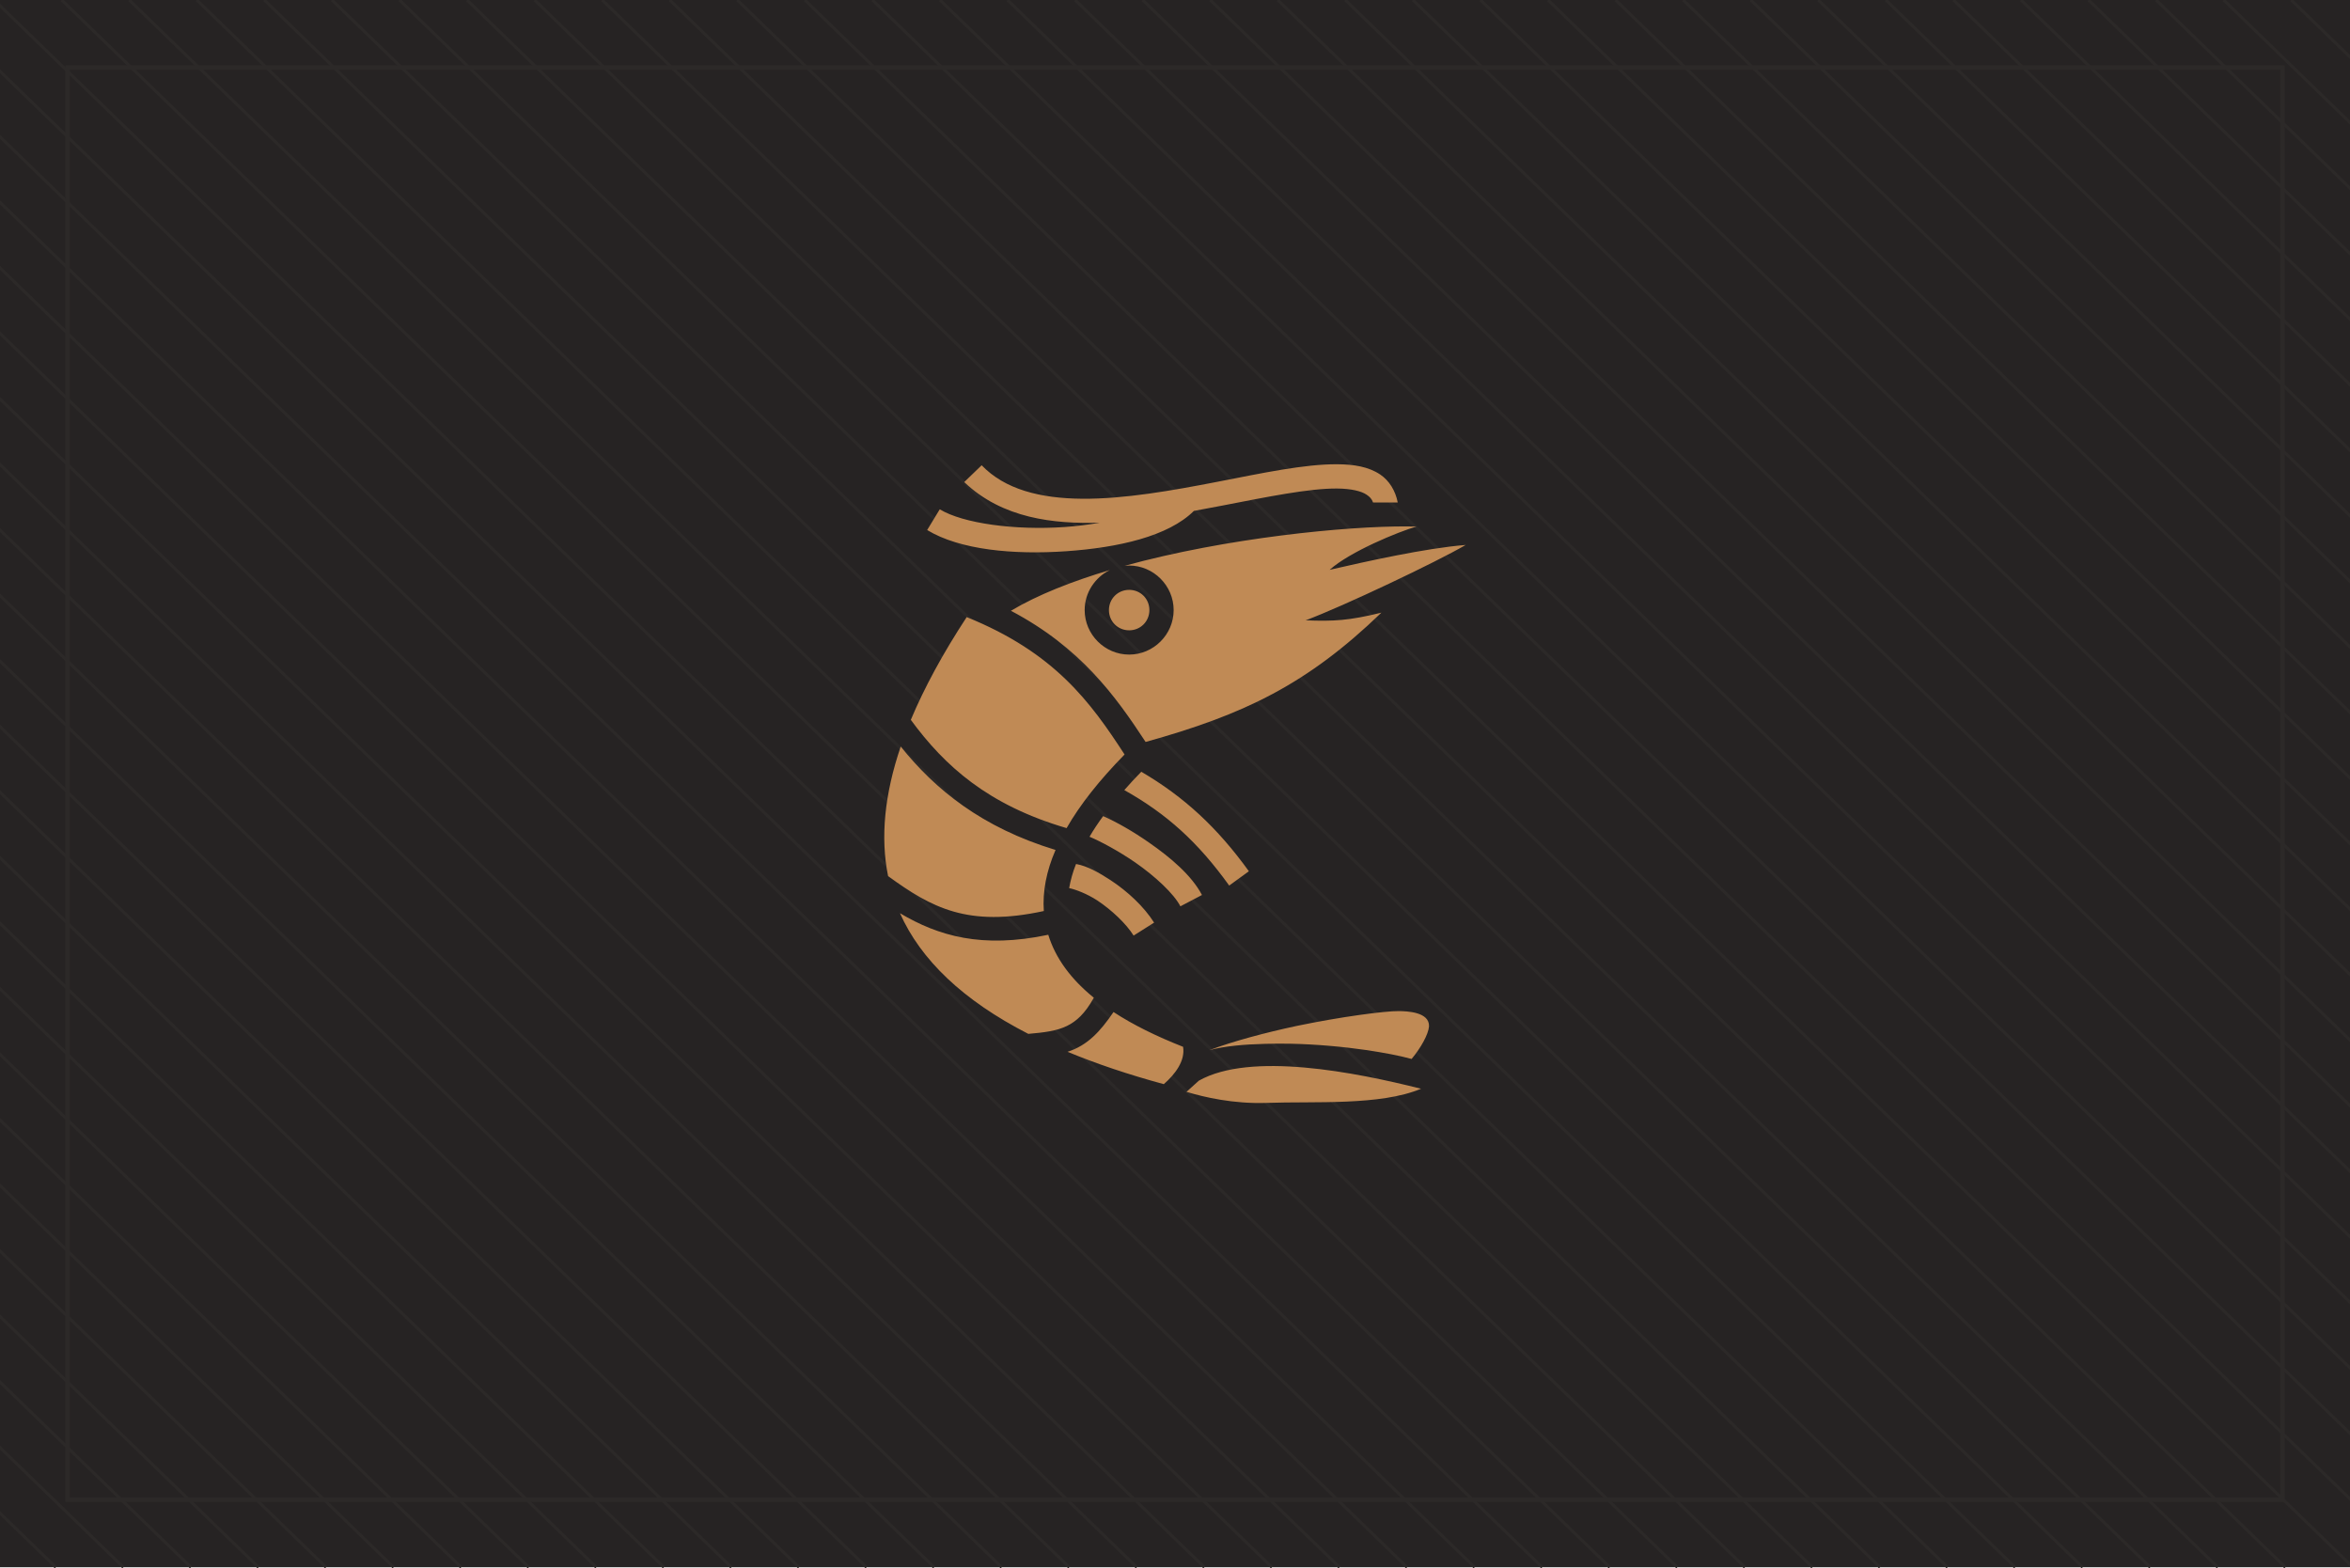
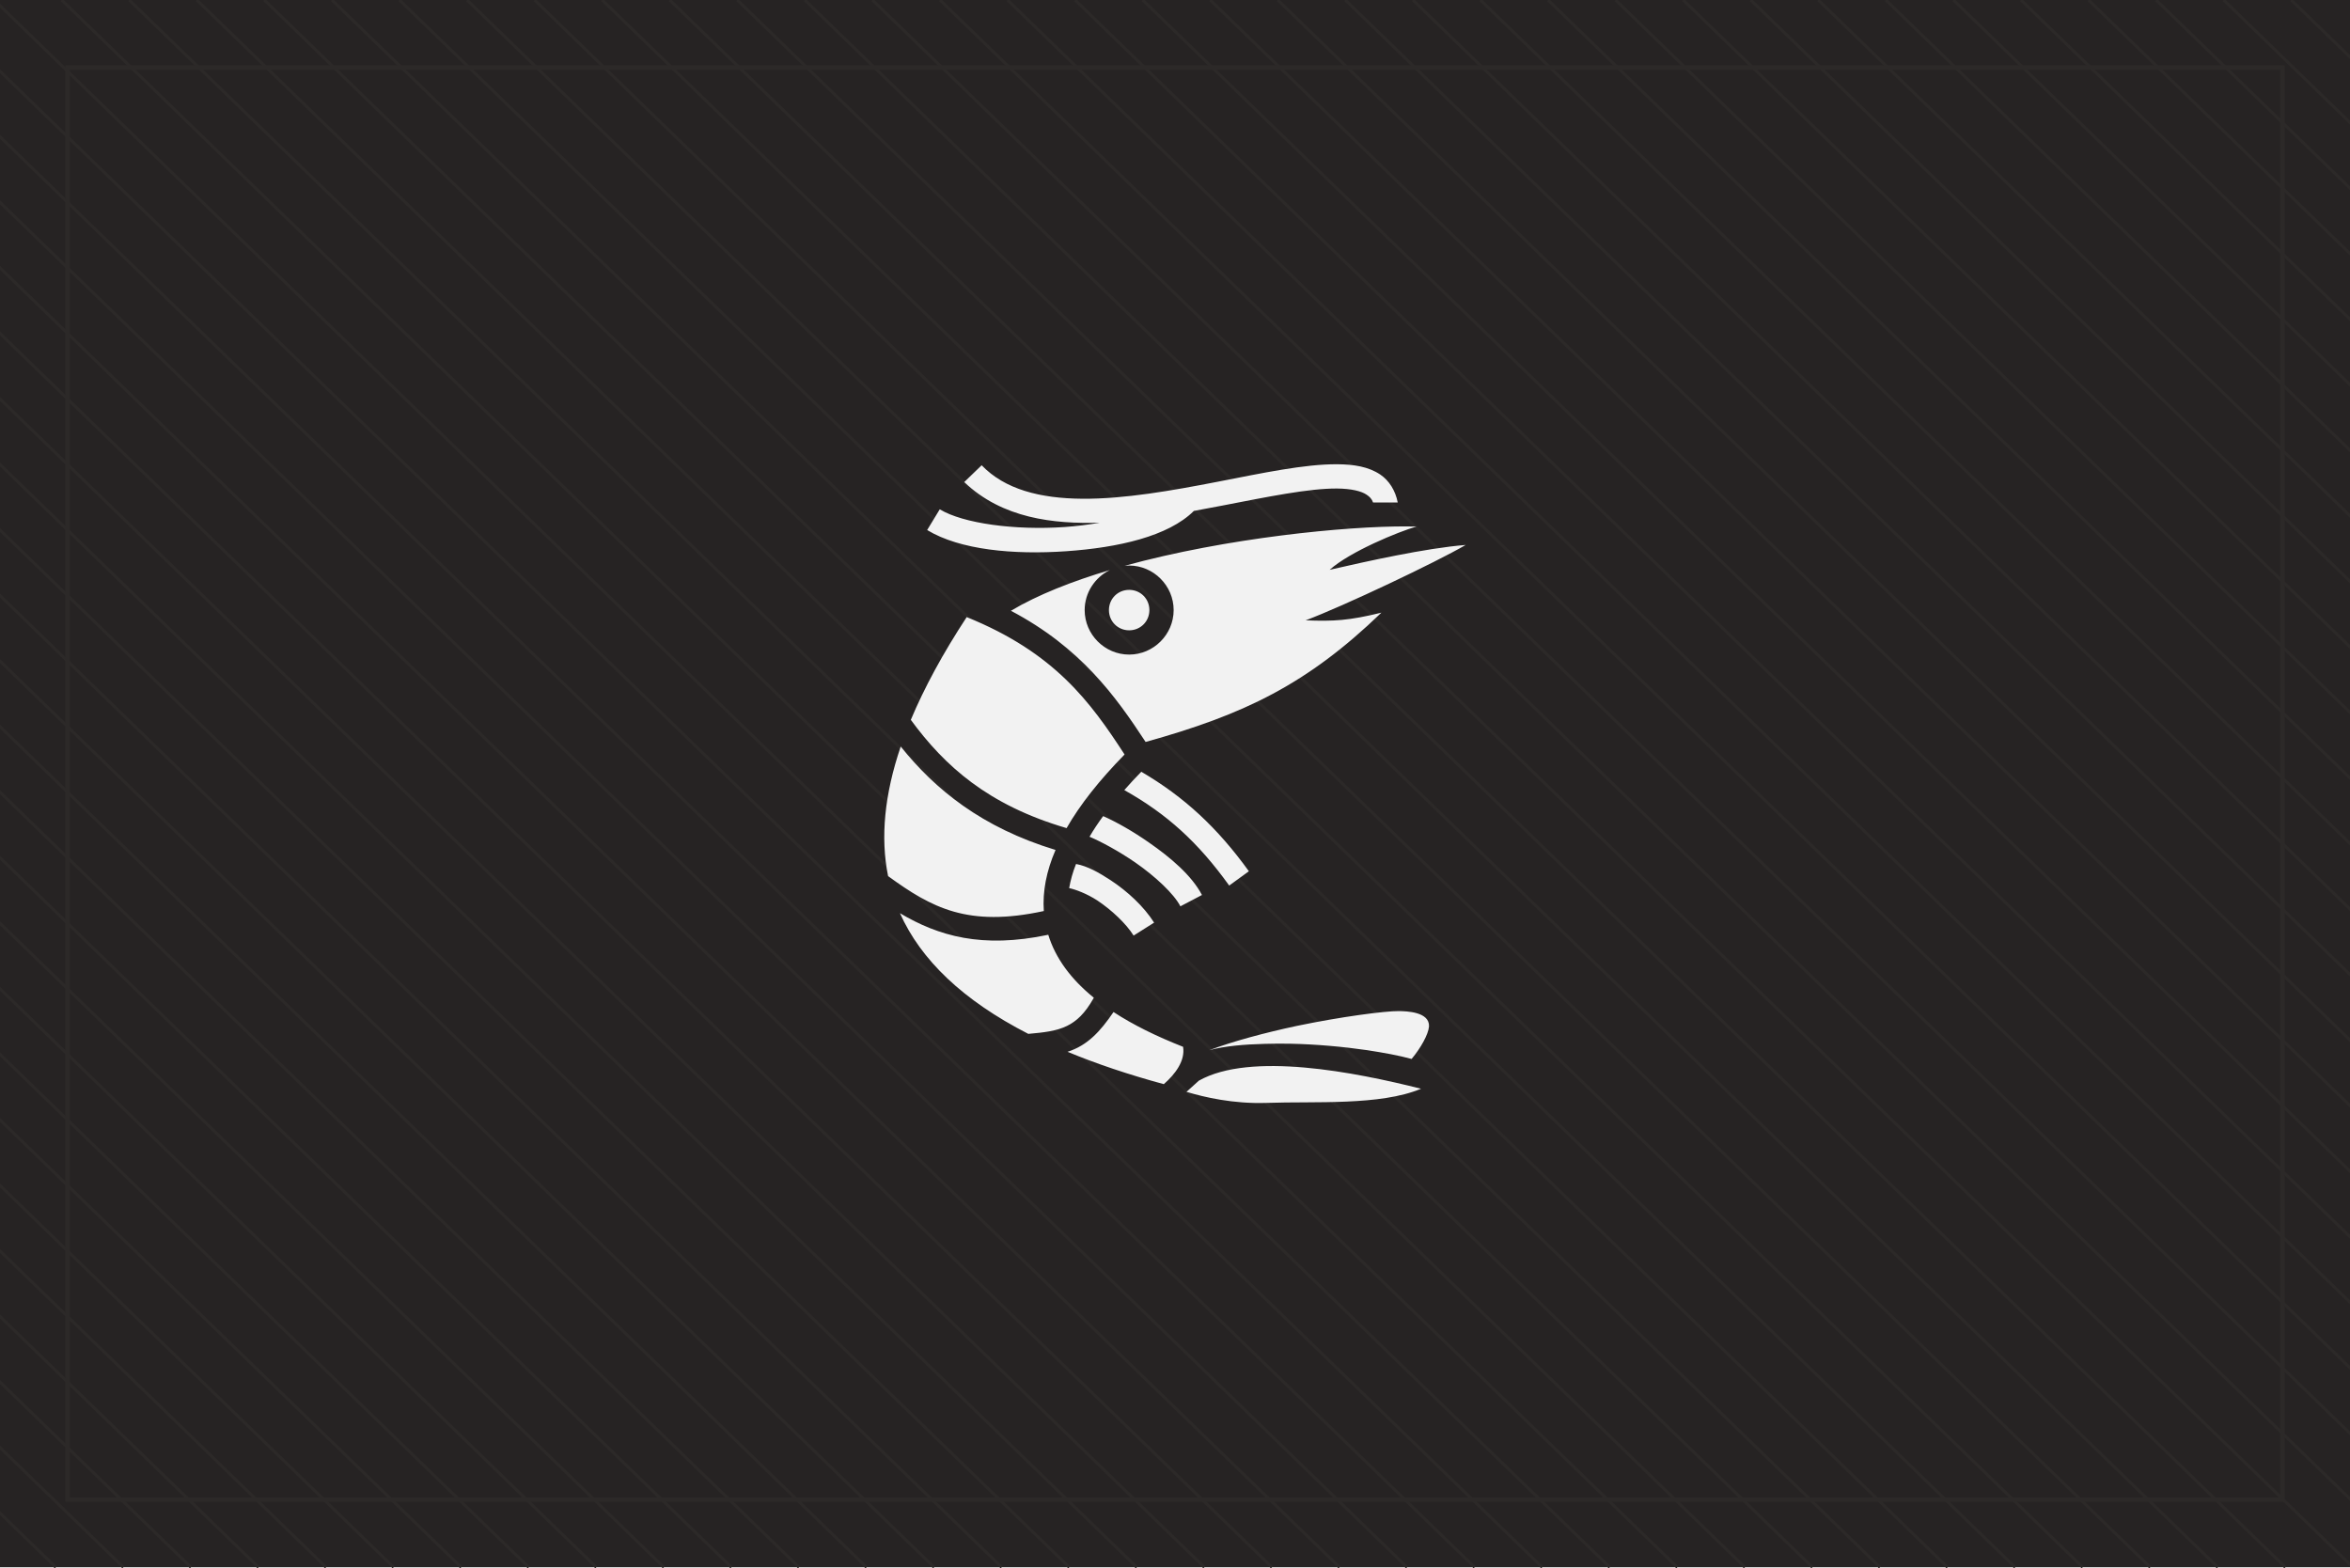
<svg xmlns="http://www.w3.org/2000/svg" width="1600" height="1067" viewBox="0 0 1600 1067">
  <rect width="1600" height="1067" fill="#262323" />
  <line x1="-1200" y1="0" x2="-100" y2="1067" stroke="#2c2928" stroke-width="2" />
  <line x1="-1154" y1="0" x2="-54" y2="1067" stroke="#2c2928" stroke-width="2" />
  <line x1="-1108" y1="0" x2="-8" y2="1067" stroke="#2c2928" stroke-width="2" />
  <line x1="-1062" y1="0" x2="38" y2="1067" stroke="#2c2928" stroke-width="2" />
  <line x1="-1016" y1="0" x2="84" y2="1067" stroke="#2c2928" stroke-width="2" />
  <line x1="-970" y1="0" x2="130" y2="1067" stroke="#2c2928" stroke-width="2" />
  <line x1="-924" y1="0" x2="176" y2="1067" stroke="#2c2928" stroke-width="2" />
  <line x1="-878" y1="0" x2="222" y2="1067" stroke="#2c2928" stroke-width="2" />
  <line x1="-832" y1="0" x2="268" y2="1067" stroke="#2c2928" stroke-width="2" />
  <line x1="-786" y1="0" x2="314" y2="1067" stroke="#2c2928" stroke-width="2" />
  <line x1="-740" y1="0" x2="360" y2="1067" stroke="#2c2928" stroke-width="2" />
  <line x1="-694" y1="0" x2="406" y2="1067" stroke="#2c2928" stroke-width="2" />
  <line x1="-648" y1="0" x2="452" y2="1067" stroke="#2c2928" stroke-width="2" />
  <line x1="-602" y1="0" x2="498" y2="1067" stroke="#2c2928" stroke-width="2" />
  <line x1="-556" y1="0" x2="544" y2="1067" stroke="#2c2928" stroke-width="2" />
  <line x1="-510" y1="0" x2="590" y2="1067" stroke="#2c2928" stroke-width="2" />
  <line x1="-464" y1="0" x2="636" y2="1067" stroke="#2c2928" stroke-width="2" />
  <line x1="-418" y1="0" x2="682" y2="1067" stroke="#2c2928" stroke-width="2" />
  <line x1="-372" y1="0" x2="728" y2="1067" stroke="#2c2928" stroke-width="2" />
  <line x1="-326" y1="0" x2="774" y2="1067" stroke="#2c2928" stroke-width="2" />
  <line x1="-280" y1="0" x2="820" y2="1067" stroke="#2c2928" stroke-width="2" />
  <line x1="-234" y1="0" x2="866" y2="1067" stroke="#2c2928" stroke-width="2" />
  <line x1="-188" y1="0" x2="912" y2="1067" stroke="#2c2928" stroke-width="2" />
  <line x1="-142" y1="0" x2="958" y2="1067" stroke="#2c2928" stroke-width="2" />
  <line x1="-96" y1="0" x2="1004" y2="1067" stroke="#2c2928" stroke-width="2" />
  <line x1="-50" y1="0" x2="1050" y2="1067" stroke="#2c2928" stroke-width="2" />
  <line x1="-4" y1="0" x2="1096" y2="1067" stroke="#2c2928" stroke-width="2" />
  <line x1="42" y1="0" x2="1142" y2="1067" stroke="#2c2928" stroke-width="2" />
  <line x1="88" y1="0" x2="1188" y2="1067" stroke="#2c2928" stroke-width="2" />
  <line x1="134" y1="0" x2="1234" y2="1067" stroke="#2c2928" stroke-width="2" />
  <line x1="180" y1="0" x2="1280" y2="1067" stroke="#2c2928" stroke-width="2" />
  <line x1="226" y1="0" x2="1326" y2="1067" stroke="#2c2928" stroke-width="2" />
  <line x1="272" y1="0" x2="1372" y2="1067" stroke="#2c2928" stroke-width="2" />
  <line x1="318" y1="0" x2="1418" y2="1067" stroke="#2c2928" stroke-width="2" />
  <line x1="364" y1="0" x2="1464" y2="1067" stroke="#2c2928" stroke-width="2" />
  <line x1="410" y1="0" x2="1510" y2="1067" stroke="#2c2928" stroke-width="2" />
  <line x1="456" y1="0" x2="1556" y2="1067" stroke="#2c2928" stroke-width="2" />
  <line x1="502" y1="0" x2="1602" y2="1067" stroke="#2c2928" stroke-width="2" />
  <line x1="548" y1="0" x2="1648" y2="1067" stroke="#2c2928" stroke-width="2" />
  <line x1="594" y1="0" x2="1694" y2="1067" stroke="#2c2928" stroke-width="2" />
  <line x1="640" y1="0" x2="1740" y2="1067" stroke="#2c2928" stroke-width="2" />
  <line x1="686" y1="0" x2="1786" y2="1067" stroke="#2c2928" stroke-width="2" />
  <line x1="732" y1="0" x2="1832" y2="1067" stroke="#2c2928" stroke-width="2" />
  <line x1="778" y1="0" x2="1878" y2="1067" stroke="#2c2928" stroke-width="2" />
  <line x1="824" y1="0" x2="1924" y2="1067" stroke="#2c2928" stroke-width="2" />
  <line x1="870" y1="0" x2="1970" y2="1067" stroke="#2c2928" stroke-width="2" />
  <line x1="916" y1="0" x2="2016" y2="1067" stroke="#2c2928" stroke-width="2" />
  <line x1="962" y1="0" x2="2062" y2="1067" stroke="#2c2928" stroke-width="2" />
  <line x1="1008" y1="0" x2="2108" y2="1067" stroke="#2c2928" stroke-width="2" />
  <line x1="1054" y1="0" x2="2154" y2="1067" stroke="#2c2928" stroke-width="2" />
  <line x1="1100" y1="0" x2="2200" y2="1067" stroke="#2c2928" stroke-width="2" />
  <line x1="1146" y1="0" x2="2246" y2="1067" stroke="#2c2928" stroke-width="2" />
  <line x1="1192" y1="0" x2="2292" y2="1067" stroke="#2c2928" stroke-width="2" />
  <line x1="1238" y1="0" x2="2338" y2="1067" stroke="#2c2928" stroke-width="2" />
  <line x1="1284" y1="0" x2="2384" y2="1067" stroke="#2c2928" stroke-width="2" />
  <line x1="1330" y1="0" x2="2430" y2="1067" stroke="#2c2928" stroke-width="2" />
  <line x1="1376" y1="0" x2="2476" y2="1067" stroke="#2c2928" stroke-width="2" />
  <line x1="1422" y1="0" x2="2522" y2="1067" stroke="#2c2928" stroke-width="2" />
  <line x1="1468" y1="0" x2="2568" y2="1067" stroke="#2c2928" stroke-width="2" />
  <line x1="1514" y1="0" x2="2614" y2="1067" stroke="#2c2928" stroke-width="2" />
  <line x1="1560" y1="0" x2="2660" y2="1067" stroke="#2c2928" stroke-width="2" />
  <line x1="1606" y1="0" x2="2706" y2="1067" stroke="#2c2928" stroke-width="2" />
  <line x1="1652" y1="0" x2="2752" y2="1067" stroke="#2c2928" stroke-width="2" />
  <line x1="1698" y1="0" x2="2798" y2="1067" stroke="#2c2928" stroke-width="2" />
  <line x1="1744" y1="0" x2="2844" y2="1067" stroke="#2c2928" stroke-width="2" />
  <line x1="1790" y1="0" x2="2890" y2="1067" stroke="#2c2928" stroke-width="2" />
  <rect x="46" y="46" width="1508" height="975" fill="none" stroke="#2c2928" stroke-width="3" />
  <g transform="translate(565.0,298.5) scale(0.91797)">
-     <path fill="#c08a55" d="M376.4 19.14c-24.4-.17-55.5 6.54-89 13.02-33.4 6.48-68.9 12.8-100.2 12.56-31.2-.24-57.4-6.91-74.6-24.83L99.67 32.35C128 59.39 166 63.49 200.2 62.49c-8.4 1.48-17.2 2.59-26.1 3.21-36.7 2.54-75.23-2.61-92.58-13.15l-9.34 15.38C96.57 82.72 136.4 86.36 175.3 83.65c38.6-2.68 75.7-11.02 94.7-29.9 7.1-1.28 14.1-2.59 20.9-3.92 33.6-6.51 64.5-12.84 85.3-12.69 10.5.1 18 1.91 21.9 4.57 2.3 1.53 3.9 3.15 4.8 5.78h18.3c-1.7-8.79-6.3-16.19-13-20.74-8.8-5.86-19.6-7.52-31.8-7.61zm51.7 46.1c-44.9-.24-134 8.46-209.4 29.2 1.1-.11 2.2-.17 3.3-.17 18.1 0 33 14.93 33 33.03s-14.9 33-33 33-33-14.9-33-33c0-13 7.7-24.3 18.7-29.71-27.9 8.31-53.4 18.31-73.4 30.21 51.7 27.3 77.4 63 99.9 97.3 73.4-20.4 119.8-42.8 174.9-95.9-24.1 5.9-35.3 6.5-56.2 5.7 28.1-10.5 97-43.23 118.7-55.9-29.4 2.28-74.5 12.38-100.9 18.44 14.9-13.43 51.3-28.42 64.4-32.08-2.2-.1-4.5-.1-7-.12zM222 112.3c-8.4 0-15 6.6-15 15s6.6 15 15 15 15-6.6 15-15-6.6-15-15-15zm-120.5 20.2c-17.58 26.8-31.42 52.3-41.44 76.2 25.1 34.2 57.14 63.2 115.54 80.3 10-17.5 24.4-35.6 43-54.6-25.3-38.9-51.8-75.5-117.1-101.9zm-48.93 96c-12.03 35.4-15.18 67.4-9.37 96.1 32.35 23.5 59.1 38.1 115.5 25.9-1-14.5 1.9-29.6 8.7-45.3-54.9-16.7-89.29-44.9-114.83-76.7zM231 247.2c-4.5 4.6-8.7 9.1-12.6 13.6 31.6 17.7 54.7 38.7 77.8 70.8l14.6-10.6c-23.4-32.4-48-55.2-79.8-73.8zm-28.3 32.9c-3.8 5.2-7.2 10.3-10.1 15.3 8.6 3.6 21.7 10.7 33.8 19 15 10.4 28.9 23.4 33.6 32.6l16-8.4c-7.7-14.6-23.2-27.7-39.3-38.9-11.9-8.3-23.8-15.1-34-19.6zm-20.1 35.5c-2.5 6.2-4.1 12.2-5.1 17.9 4.7 1 12.9 4 20.8 9.1 10.7 7.1 21.5 17.3 27 26.1l15.2-9.6c-7.6-12-19.7-23.2-32.3-31.5-8.6-5.6-17-10.4-25.6-12zM52 352.1c15.4 34.5 46.57 64.6 95.2 89.5 11.6-1 20.9-2.1 28.7-5.9 6.9-3.4 13.3-9 19.9-20.9-16.9-13.7-28.4-29.2-33.8-46.7-49.2 10.4-81.56.9-110-16zm370.1 72.6c-10.4-.1-43.1 4.2-75.8 11-23.5 5-47.6 11.5-64.9 18 11.7-3.1 25.8-4.3 41.3-4.7 6.1-.2 12.5-.2 18.9-.1 19.2.4 39.2 2.2 57 4.8 12.3 1.9 23.4 3.9 32.9 6.5 6.9-8.3 12.4-18.2 12.9-24.1.5-10.9-16.7-11.3-22.3-11.4zm-211.7.7c-9.7 14.2-19.1 24.7-34.1 29.5 21.2 8.8 44.9 16.8 71.4 24 8.3-7.3 16-17.2 14.3-27.7-19.8-7.8-37.1-16.3-51.6-25.8zm63.3 50.9l-9.2 8.3c13.3 4 34.8 9 59.2 8.2 36.3-1.3 84.3 2.2 114.8-10.5-48.8-12.3-126.4-27.6-164.8-6z" />
+     <path fill="#f2f2f2" d="M376.4 19.14c-24.4-.17-55.5 6.54-89 13.02-33.4 6.48-68.9 12.8-100.2 12.56-31.2-.24-57.4-6.91-74.6-24.83L99.67 32.35C128 59.39 166 63.49 200.2 62.49c-8.4 1.48-17.2 2.59-26.1 3.21-36.7 2.54-75.23-2.61-92.58-13.15l-9.34 15.38C96.57 82.72 136.4 86.36 175.3 83.65c38.6-2.68 75.7-11.02 94.7-29.9 7.1-1.28 14.1-2.59 20.9-3.92 33.6-6.51 64.5-12.84 85.3-12.69 10.5.1 18 1.91 21.9 4.57 2.3 1.53 3.9 3.15 4.8 5.78h18.3c-1.7-8.79-6.3-16.19-13-20.74-8.8-5.86-19.6-7.52-31.8-7.61zm51.7 46.1c-44.9-.24-134 8.46-209.4 29.2 1.1-.11 2.2-.17 3.3-.17 18.1 0 33 14.93 33 33.03s-14.9 33-33 33-33-14.9-33-33c0-13 7.7-24.3 18.7-29.71-27.9 8.31-53.4 18.31-73.4 30.21 51.7 27.3 77.4 63 99.9 97.3 73.4-20.4 119.8-42.8 174.9-95.9-24.1 5.9-35.3 6.5-56.2 5.7 28.1-10.5 97-43.23 118.7-55.9-29.4 2.28-74.5 12.38-100.9 18.44 14.9-13.43 51.3-28.42 64.4-32.08-2.2-.1-4.5-.1-7-.12zM222 112.3c-8.4 0-15 6.6-15 15s6.6 15 15 15 15-6.6 15-15-6.6-15-15-15zm-120.5 20.2c-17.58 26.8-31.42 52.3-41.44 76.2 25.1 34.2 57.14 63.2 115.54 80.3 10-17.5 24.4-35.6 43-54.6-25.3-38.9-51.8-75.5-117.1-101.9zm-48.93 96c-12.03 35.4-15.18 67.4-9.37 96.1 32.35 23.5 59.1 38.1 115.5 25.9-1-14.5 1.9-29.6 8.7-45.3-54.9-16.7-89.29-44.9-114.83-76.7zM231 247.2c-4.5 4.6-8.7 9.1-12.6 13.6 31.6 17.7 54.7 38.7 77.8 70.8l14.6-10.6c-23.4-32.4-48-55.2-79.8-73.8zm-28.3 32.9c-3.8 5.2-7.2 10.3-10.1 15.3 8.6 3.6 21.7 10.7 33.8 19 15 10.4 28.9 23.4 33.6 32.6l16-8.4c-7.7-14.6-23.2-27.7-39.3-38.9-11.9-8.3-23.8-15.1-34-19.6zm-20.1 35.5c-2.5 6.2-4.1 12.2-5.1 17.9 4.7 1 12.9 4 20.8 9.1 10.7 7.1 21.5 17.3 27 26.1l15.2-9.6c-7.6-12-19.7-23.2-32.3-31.5-8.6-5.6-17-10.4-25.6-12zM52 352.1c15.4 34.5 46.57 64.6 95.2 89.5 11.6-1 20.9-2.1 28.7-5.9 6.9-3.4 13.3-9 19.9-20.9-16.9-13.7-28.4-29.2-33.8-46.7-49.2 10.4-81.56.9-110-16zm370.1 72.6c-10.4-.1-43.1 4.2-75.8 11-23.5 5-47.6 11.5-64.9 18 11.7-3.1 25.8-4.3 41.3-4.7 6.1-.2 12.5-.2 18.9-.1 19.2.4 39.2 2.2 57 4.8 12.3 1.9 23.4 3.9 32.9 6.5 6.9-8.3 12.4-18.2 12.9-24.1.5-10.9-16.7-11.3-22.3-11.4zm-211.7.7c-9.7 14.2-19.1 24.7-34.1 29.5 21.2 8.8 44.9 16.8 71.4 24 8.3-7.3 16-17.2 14.3-27.7-19.8-7.8-37.1-16.3-51.6-25.8zm63.3 50.9l-9.2 8.3c13.3 4 34.8 9 59.2 8.2 36.3-1.3 84.3 2.2 114.8-10.5-48.8-12.3-126.4-27.6-164.8-6z" />
  </g>
</svg>
